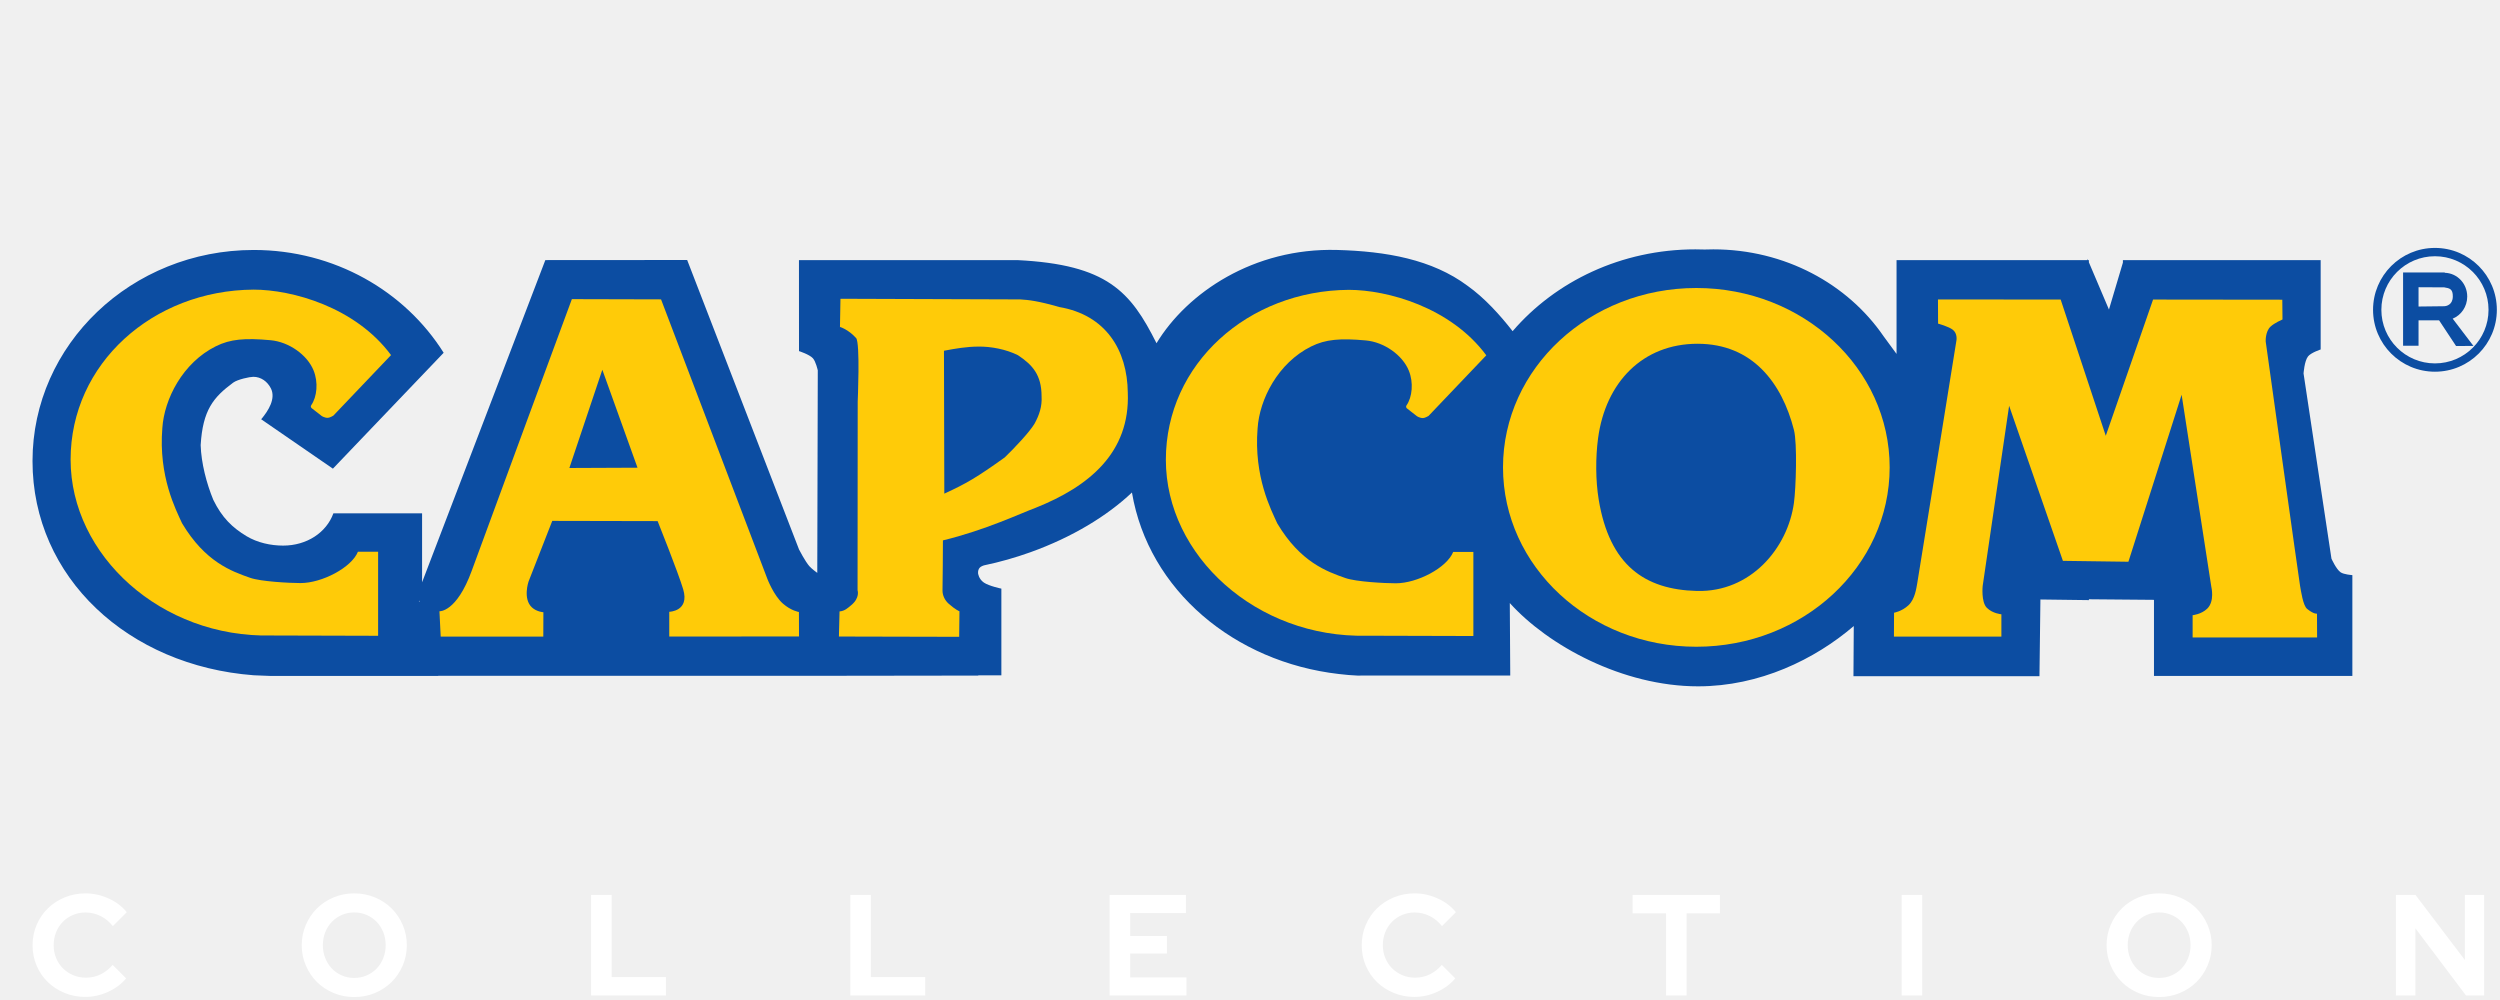
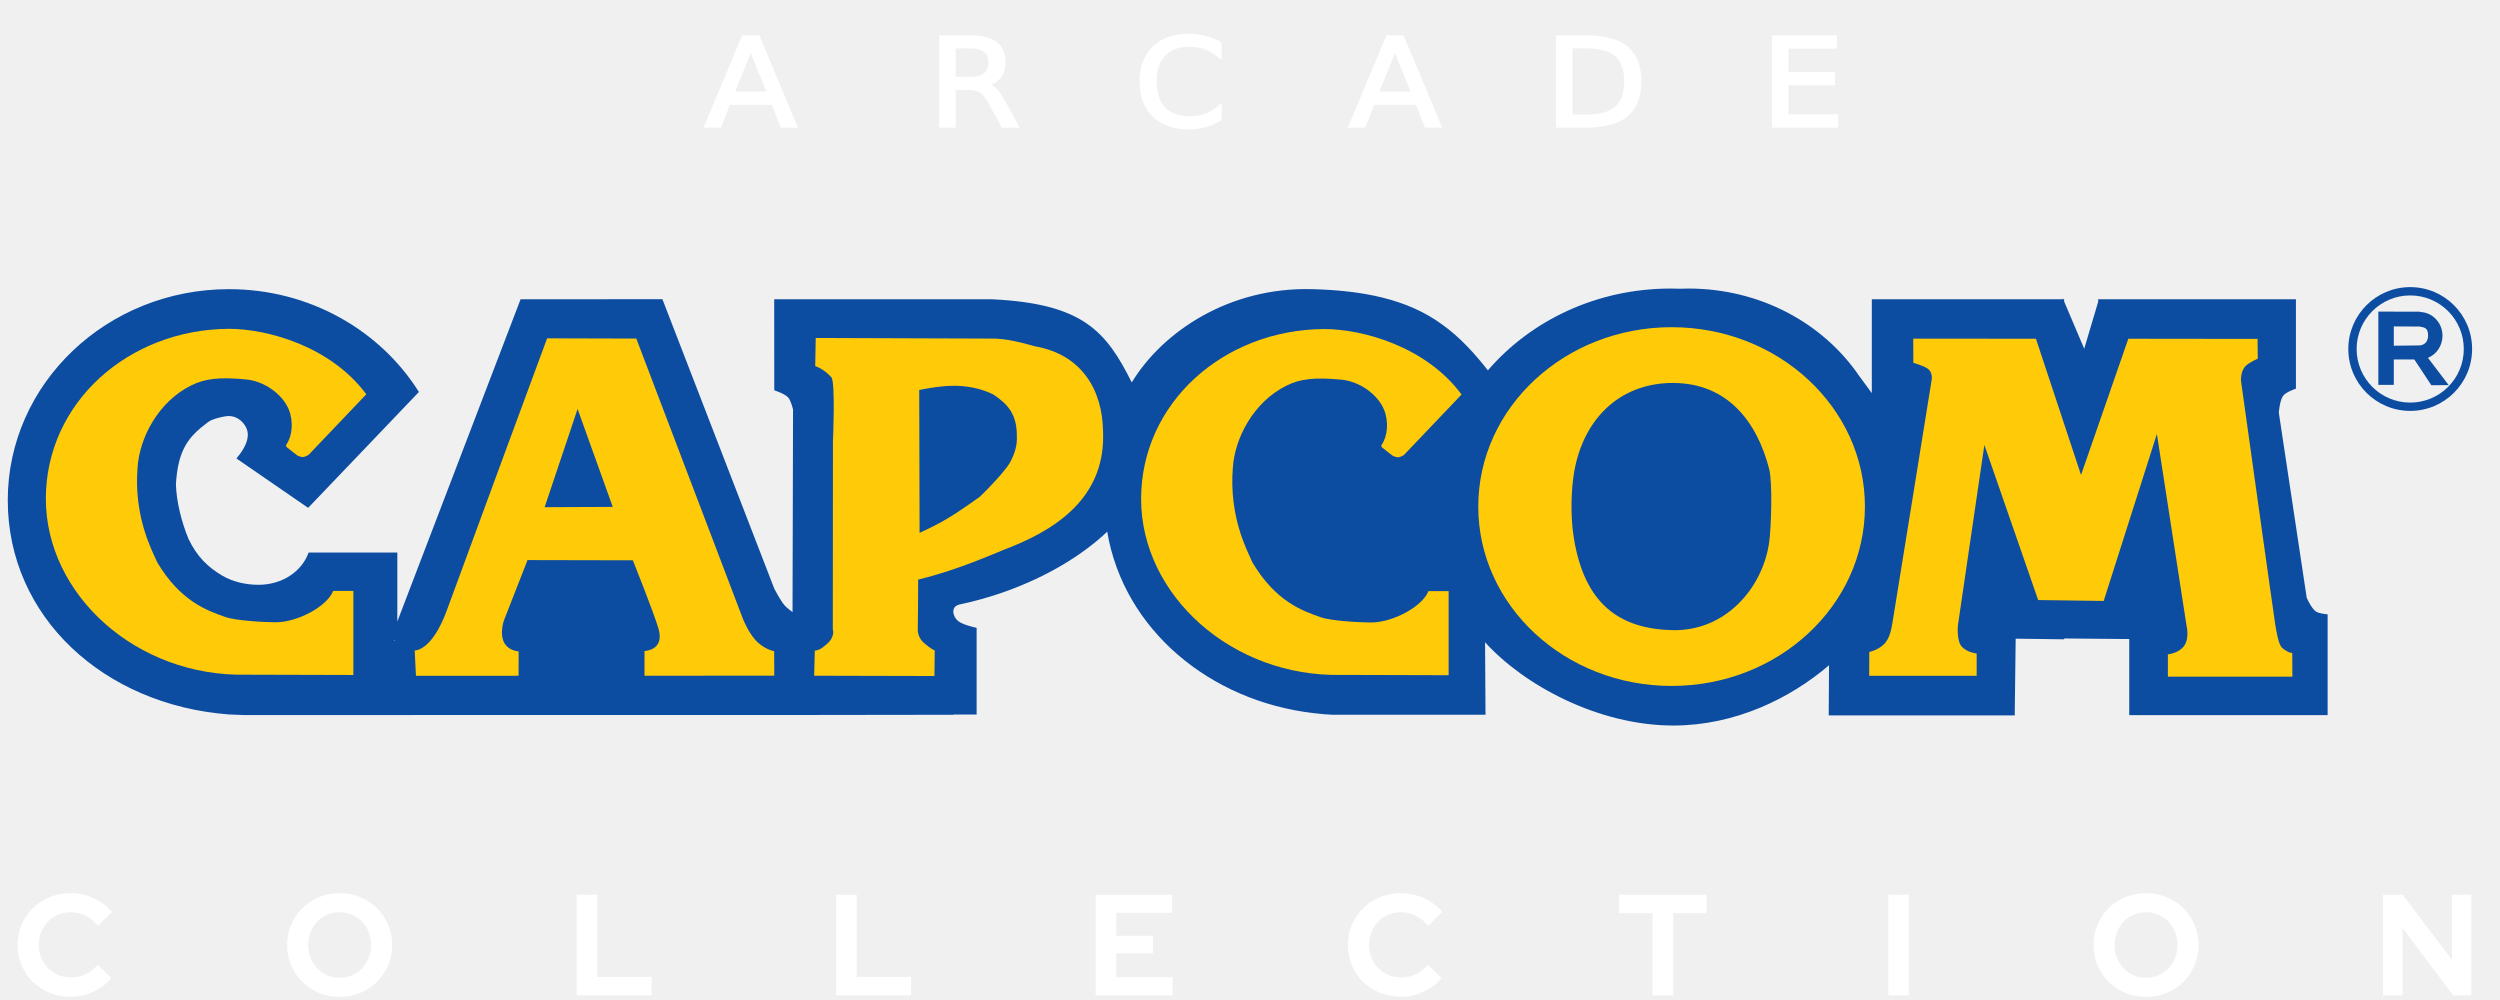
- <svg xmlns="http://www.w3.org/2000/svg" width="500" height="200" viewBox="0 0 132.292 52.917" version="1.1" id="svg50">
-   <defs id="defs44" />
-   <g id="layer1" transform="translate(0,-244.0833)">
-     <path d="m 4.52,296.836 c 0.41,0 0.809,-0.089 1.197,-0.266 0.388,-0.177 0.707,-0.415 0.957,-0.714 v 0 l -0.713,-0.714 c -0.185,0.218 -0.398,0.385 -0.638,0.502 -0.24,0.117 -0.498,0.175 -0.773,0.175 -0.245,0 -0.472,-0.044 -0.679,-0.133 -0.208,-0.089 -0.388,-0.209 -0.54,-0.361 -0.153,-0.152 -0.273,-0.333 -0.36,-0.543 -0.088,-0.21 -0.131,-0.437 -0.131,-0.68 0,-0.248 0.043,-0.477 0.128,-0.688 0.085,-0.21 0.203,-0.393 0.353,-0.547 0.15,-0.155 0.329,-0.276 0.537,-0.365 0.208,-0.089 0.429,-0.133 0.664,-0.133 0.28,0 0.545,0.062 0.796,0.186 0.25,0.124 0.468,0.303 0.653,0.536 v 0 l 0.736,-0.737 c -0.245,-0.304 -0.565,-0.546 -0.961,-0.726 -0.395,-0.18 -0.803,-0.27 -1.223,-0.27 -0.39,0 -0.757,0.071 -1.1,0.213 -0.343,0.142 -0.639,0.334 -0.889,0.578 -0.25,0.243 -0.448,0.533 -0.593,0.87 -0.145,0.337 -0.218,0.698 -0.218,1.083 0,0.385 0.071,0.745 0.214,1.079 0.143,0.334 0.339,0.623 0.589,0.866 0.25,0.243 0.547,0.436 0.889,0.578 0.343,0.142 0.712,0.213 1.107,0.213 z m 14.223,0.008 c 0.39,0 0.756,-0.071 1.096,-0.213 0.34,-0.142 0.634,-0.336 0.882,-0.581 0.248,-0.246 0.444,-0.537 0.589,-0.874 0.145,-0.337 0.218,-0.695 0.218,-1.075 0,-0.38 -0.073,-0.738 -0.218,-1.075 -0.145,-0.337 -0.342,-0.628 -0.589,-0.874 -0.248,-0.246 -0.542,-0.439 -0.882,-0.581 -0.34,-0.142 -0.706,-0.213 -1.096,-0.213 -0.385,0 -0.748,0.071 -1.088,0.213 -0.34,0.142 -0.634,0.336 -0.882,0.581 -0.248,0.246 -0.444,0.537 -0.589,0.874 -0.145,0.337 -0.218,0.695 -0.218,1.075 0,0.38 0.073,0.738 0.218,1.075 0.145,0.337 0.342,0.628 0.589,0.874 0.248,0.246 0.542,0.439 0.882,0.581 0.34,0.142 0.703,0.213 1.088,0.213 z m 0,-1.011 c -0.235,0 -0.454,-0.044 -0.657,-0.133 -0.203,-0.089 -0.378,-0.21 -0.525,-0.365 -0.148,-0.155 -0.264,-0.338 -0.349,-0.551 -0.085,-0.213 -0.128,-0.441 -0.128,-0.684 0,-0.248 0.043,-0.477 0.128,-0.688 0.085,-0.21 0.201,-0.393 0.349,-0.547 0.148,-0.155 0.323,-0.276 0.525,-0.365 0.203,-0.089 0.422,-0.133 0.657,-0.133 0.235,0 0.455,0.044 0.66,0.133 0.205,0.089 0.382,0.21 0.529,0.365 0.148,0.154 0.264,0.337 0.349,0.547 0.085,0.21 0.128,0.439 0.128,0.688 0,0.243 -0.043,0.471 -0.128,0.684 -0.085,0.213 -0.201,0.396 -0.349,0.551 -0.148,0.154 -0.324,0.276 -0.529,0.365 -0.205,0.089 -0.425,0.133 -0.66,0.133 z m 16.497,0.927 V 295.788 H 32.366 v -4.346 h -1.088 v 5.319 z m 13.72,0 v -0.973 h -2.875 v -4.346 h -1.088 v 5.319 z m 13.825,0 v -0.957 h -2.98 v -1.261 h 1.944 v -0.927 h -1.944 v -1.216 h 2.95 v -0.957 h -4.038 v 5.319 z m 12.069,0.076 c 0.41,0 0.809,-0.089 1.197,-0.266 0.388,-0.177 0.707,-0.415 0.957,-0.714 v 0 L 76.296,295.142 c -0.185,0.218 -0.398,0.385 -0.638,0.502 -0.24,0.117 -0.498,0.175 -0.773,0.175 -0.245,0 -0.472,-0.044 -0.679,-0.133 -0.208,-0.089 -0.388,-0.209 -0.54,-0.361 -0.153,-0.152 -0.273,-0.333 -0.36,-0.543 -0.088,-0.21 -0.131,-0.437 -0.131,-0.68 0,-0.248 0.043,-0.477 0.128,-0.688 0.085,-0.21 0.203,-0.393 0.353,-0.547 0.15,-0.155 0.329,-0.276 0.537,-0.365 0.208,-0.089 0.429,-0.133 0.664,-0.133 0.28,0 0.545,0.062 0.796,0.186 0.25,0.124 0.468,0.303 0.653,0.536 v 0 l 0.736,-0.737 c -0.245,-0.304 -0.565,-0.546 -0.961,-0.726 -0.395,-0.18 -0.803,-0.27 -1.223,-0.27 -0.39,0 -0.757,0.071 -1.1,0.213 -0.343,0.142 -0.639,0.334 -0.889,0.578 -0.25,0.243 -0.448,0.533 -0.593,0.87 -0.145,0.337 -0.218,0.698 -0.218,1.083 0,0.385 0.071,0.745 0.214,1.079 0.143,0.334 0.339,0.623 0.589,0.866 0.25,0.243 0.547,0.436 0.889,0.578 0.343,0.142 0.712,0.213 1.107,0.213 z m 14.396,-0.076 v -4.346 h 1.764 v -0.973 H 86.391 v 0.973 h 1.771 v 4.346 z m 12.467,0 v -5.319 h -1.088 v 5.319 z m 12.534,0.084 c 0.39,0 0.756,-0.071 1.096,-0.213 0.34,-0.142 0.634,-0.336 0.882,-0.581 0.248,-0.246 0.444,-0.537 0.589,-0.874 0.145,-0.337 0.218,-0.695 0.218,-1.075 0,-0.38 -0.073,-0.738 -0.218,-1.075 -0.145,-0.337 -0.342,-0.628 -0.589,-0.874 -0.248,-0.246 -0.542,-0.439 -0.882,-0.581 -0.34,-0.142 -0.706,-0.213 -1.096,-0.213 -0.385,0 -0.748,0.071 -1.088,0.213 -0.34,0.142 -0.634,0.336 -0.882,0.581 -0.248,0.246 -0.444,0.537 -0.589,0.874 -0.145,0.337 -0.218,0.695 -0.218,1.075 0,0.38 0.073,0.738 0.218,1.075 0.145,0.337 0.342,0.628 0.589,0.874 0.248,0.246 0.542,0.439 0.882,0.581 0.34,0.142 0.703,0.213 1.088,0.213 z m 0,-1.011 c -0.235,0 -0.454,-0.044 -0.657,-0.133 -0.203,-0.089 -0.378,-0.21 -0.525,-0.365 -0.148,-0.155 -0.264,-0.338 -0.349,-0.551 -0.085,-0.213 -0.128,-0.441 -0.128,-0.684 0,-0.248 0.043,-0.477 0.128,-0.688 0.085,-0.21 0.201,-0.393 0.349,-0.547 0.148,-0.155 0.323,-0.276 0.525,-0.365 0.203,-0.089 0.422,-0.133 0.657,-0.133 0.235,0 0.455,0.044 0.66,0.133 0.205,0.089 0.382,0.21 0.529,0.365 0.148,0.154 0.264,0.337 0.349,0.547 0.085,0.21 0.128,0.439 0.128,0.688 0,0.243 -0.043,0.471 -0.128,0.684 -0.085,0.213 -0.201,0.396 -0.349,0.551 -0.148,0.154 -0.324,0.276 -0.529,0.365 -0.205,0.089 -0.425,0.133 -0.66,0.133 z m 13.563,0.927 v -3.556 l 2.679,3.556 h 0.961 v -5.319 h -1.021 v 3.442 l -2.612,-3.442 h -1.036 v 5.319 z" id="COLLECTION" style="fill:#ffffff;fill-rule:nonzero;stroke:none;stroke-width:0.323" />
-     <g style="fill:none;fill-rule:nonzero;stroke:none;stroke-width:1" id="Capcom_logo" transform="matrix(0.3035823,0,0,0.3035823,1.720287,257.1832)">
-       <path d="m 289.854,0.314 c -12.891,0 -24.385,5.567 -31.858,14.262 C 255.789,11.742 253.092,8.766 250.145,6.67 243.961,2.054 235.943,0.649 227.374,0.418 212.867,0.027 201.265,7.865 195.922,16.676 191.408,7.671 187.359,2.968 171.654,2.187 h -38.057 l 0.009,15.862 c 0,0 1.81,0.578 2.422,1.249 0.51,0.56 0.851,2.107 0.851,2.107 l -0.089,35.305 c 0,0 -0.995,-0.722 -1.392,-1.184 -0.739,-0.861 -1.786,-2.895 -1.786,-2.895 L 114.112,2.17 89.388,2.187 67.905,58.349 V 46.328 H 52.445 c -1.217,3.357 -4.636,5.624 -8.759,5.624 -2.173,0 -4.496,-0.512 -6.378,-1.643 -2.453,-1.474 -4.286,-3.224 -5.796,-6.334 -1.188,-2.878 -2.097,-6.402 -2.202,-9.52 0.362,-6.166 2.235,-8.364 5.665,-10.907 0.76,-0.564 2.885,-1.015 3.497,-1.017 1.347,-0.006 2.47,0.811 3.079,2.016 0.885,1.752 -0.411,3.875 -1.692,5.385 L 52.36,38.541 71.666,18.341 C 64.931,7.607 52.624,0.421 38.558,0.421 17.263,0.421 0,16.893 0,37.212 0,57.531 16.71,72.897 38.558,74.554 l 2.762,0.111 h 29.388 v -0.015 H 139.131 v -0.005 l 25.725,-0.036 v -0.041 h 4.024 V 59.454 c 0,0 -2.156,-0.45 -3.043,-1.054 -0.932,-0.634 -1.02,-1.634 -1.02,-1.634 -0.017,-0.385 0.061,-0.681 0.263,-0.933 0.199,-0.247 0.663,-0.415 0.839,-0.452 2.656,-0.556 5.365,-1.316 8.077,-2.291 7.235,-2.602 13.323,-6.304 17.645,-10.395 2.892,17.088 17.909,29.557 36.064,31.639 1.186,0.136 2.207,0.239 3.316,0.278 0.294,0.01 0.885,-0.012 0.885,-0.012 h 25.676 l -0.078,-12.635 c 6.677,7.413 19.687,14.518 32.819,14.518 10.73,0 20.354,-4.698 27.137,-10.508 l -0.055,8.739 h 32.423 l 0.166,-13.369 8.453,0.11 v -0.147 l 11.342,0.099 v 13.259 h 34.58 V 57.097 c 0,0 -1.476,-0.095 -2.054,-0.498 -0.781,-0.545 -1.59,-2.376 -1.59,-2.376 L 395.862,21.947 c 0,0 0.146,-2.159 0.773,-2.965 0.516,-0.663 2.209,-1.216 2.209,-1.216 V 2.187 h -3.094 -4.974 -26.404 v 0.442 l -2.431,8.176 -3.497,-8.229 V 2.187 h -0.164 l -0.094,-0.22 -0.007,0.22 H 324.917 V 18.539 L 322.645,15.446 C 316.405,6.349 305.452,0.314 292.979,0.314 c -0.509,0 -1.014,0.009 -1.518,0.029 -0.533,-0.019 -1.069,-0.029 -1.607,-0.029 z M 67.478,61.544 l -0.002,0.16 h -0.145 c 0.05,-0.053 0.098,-0.106 0.147,-0.16 v 0 z" id="path3840" style="fill:#0c4da2" />
-       <path d="M 38.532,7.333 C 20.978,7.444 6.64,20.231 6.64,36.958 c 0,16.727 15.827,31.095 34.985,30.663 l 18.616,0.052 V 53.017 h -3.516 c -1.105,2.763 -6.264,5.466 -10.005,5.466 -1.971,0 -6.934,-0.268 -8.77,-0.911 -3.241,-1.135 -7.866,-2.765 -11.888,-9.524 -1.078,-2.369 -4.112,-8.143 -3.434,-16.565 0.328,-5.076 3.553,-11.413 9.338,-14.282 2.523,-1.251 5.063,-1.457 9.522,-1.052 3.201,0.291 6.383,2.542 7.493,5.243 0.859,2.09 0.612,4.636 -0.399,6.086 -0.072,0.103 -0.074,0.195 -0.059,0.294 0.011,0.075 0.109,0.2 0.109,0.2 l 1.762,1.377 c 0,0 0.502,0.349 1.088,0.333 0.34,-0.009 0.949,-0.378 0.949,-0.378 L 62.496,18.744 C 56.274,10.349 45.218,7.333 38.532,7.333 Z" id="path3950" style="fill:#ffcb08" />
-       <path d="m 290.018,7.05 c -18.611,0 -33.698,13.998 -33.698,31.266 0,17.268 15.087,31.266 33.698,31.266 18.611,0 33.698,-13.998 33.698,-31.266 0,-17.268 -15.087,-31.266 -33.698,-31.266 z m 0.22,9.72 c 9.58,0 14.714,6.856 16.795,15.027 0.596,2.339 0.354,10.117 -7.7e-4,12.706 -1.082,7.897 -7.537,15.593 -16.904,15.356 -9.127,-0.231 -15.233,-4.48 -17.125,-15.909 -0.553,-3.343 -0.563,-7.359 -0.112,-10.718 1.307,-9.738 7.766,-16.463 17.346,-16.463 v 0 z" id="path3990" style="fill:#ffcb08" />
-       <path d="m 94.014,8.991 c 0,0 -14.798,40.041 -17.449,47.333 -2.652,7.292 -5.634,7.072 -5.634,7.072 l 0.22,4.418 17.884,-0.005 0.015,-4.244 c 0,0 -1.148,-0.059 -1.989,-0.831 -1.632,-1.498 -0.599,-4.512 -0.599,-4.512 l 4.135,-10.578 18.365,0.039 c 0,0 3.58,8.938 4.457,11.888 1.144,3.849 -2.429,3.918 -2.429,3.918 v 4.314 l 22.617,-0.012 -0.015,-4.266 c 0,0 -1.347,-0.205 -2.779,-1.455 -1.625,-1.417 -2.731,-4.341 -2.731,-4.341 L 109.559,9.032 Z m 5.31,12.311 6.131,17.07 -11.876,0.053 z" id="path4001" style="fill:#ffcb08" />
-       <path d="m 140.833,8.928 -0.087,4.909 c 0,0 1.438,0.412 2.813,1.938 0.729,0.809 0.278,11.081 0.278,11.081 l -0.024,32.881 c 0,0 0.469,1.296 -1.104,2.598 -0.594,0.492 -1.12,1.013 -2.037,1.092 l -0.109,4.374 20.961,0.051 0.051,-4.449 c 0,0 -0.741,-0.292 -1.904,-1.341 -0.656,-0.592 -1.061,-1.444 -1.051,-2.294 0.018,-2.97 0.087,-5.824 0.072,-8.725 7.342,-1.769 13.681,-4.767 16.152,-5.677 9.287,-3.706 16.494,-9.59 16.072,-20.086 -0.08,-7.436 -3.852,-13.532 -11.932,-14.909 -3.683,-1.064 -5.374,-1.25 -6.828,-1.332 z m 23.972,8.336 c 2.261,-0.043 4.924,0.475 6.974,1.507 2.555,1.696 4.109,3.453 4.109,7.171 0.105,1.748 -0.397,3.25 -1.237,4.778 -0.875,1.461 -3.523,4.266 -5.195,5.87 -4.888,3.494 -6.637,4.519 -10.52,6.306 l -0.062,-24.91 c 2.069,-0.39 3.926,-0.708 5.931,-0.722 z" id="rect3593" style="fill:#ffcb08" />
-       <path d="M 229.443,7.372 C 211.889,7.483 197.552,20.27 197.552,36.997 c 0,16.727 15.827,31.095 34.985,30.663 l 18.616,0.052 V 53.056 H 247.637 c -1.105,2.763 -6.264,5.466 -10.005,5.466 -1.971,0 -6.934,-0.268 -8.77,-0.911 -3.241,-1.135 -7.866,-2.765 -11.887,-9.524 -1.078,-2.369 -4.112,-8.143 -3.434,-16.565 0.328,-5.076 3.553,-11.413 9.338,-14.282 2.523,-1.251 5.063,-1.457 9.522,-1.052 3.201,0.291 6.383,2.542 7.493,5.243 0.859,2.09 0.612,4.636 -0.399,6.086 -0.072,0.103 -0.074,0.195 -0.059,0.294 0.011,0.075 0.109,0.2 0.109,0.2 l 1.762,1.377 c 0,0 0.502,0.349 1.088,0.333 0.34,-0.009 0.949,-0.378 0.949,-0.378 L 253.407,18.783 C 247.185,10.388 236.129,7.372 229.443,7.372 Z" id="path3622" style="fill:#ffcb08" />
-       <path d="m 332.138,9.044 0.019,4.217 c 0,0 1.844,0.496 2.576,1.075 0.837,0.662 0.626,1.837 0.626,1.837 0,0 -6.69,41.571 -6.835,42.343 -0.156,0.83 -0.378,2.769 -1.544,3.848 -1.16,1.072 -2.499,1.288 -2.499,1.288 l -0.019,4.159 H 343.193 V 63.925 c 0,0 -1.524,-0.118 -2.54,-1.133 -1.016,-1.016 -0.723,-3.806 -0.723,-3.806 l 4.609,-31.407 9.375,27.03 11.419,0.157 9.276,-29.108 5.177,33.483 c 0,0 0.624,2.517 -0.723,3.809 -1.037,0.994 -2.538,1.133 -2.538,1.133 v 3.886 h 21.698 l -0.019,-4.159 c 0,0 -0.486,0.166 -1.718,-0.822 -0.725,-0.581 -1.074,-3.172 -1.23,-4.002 C 395.111,58.213 389.265,16.384 389.265,16.384 c 0,0 -0.102,-1.727 0.846,-2.61 0.683,-0.636 2.081,-1.24 2.081,-1.24 l -0.034,-3.444 -22.527,-0.027 -8.244,23.745 -7.862,-23.745 -21.386,-0.019 z" id="path3624" style="fill:#ffcb08" />
-       <path d="m 418.765,0.063 c -5.959,0 -10.789,4.83 -10.789,10.789 0,5.959 4.83,10.789 10.789,10.789 5.959,0 10.789,-4.83 10.789,-10.789 0,-5.959 -4.83,-10.789 -10.789,-10.789 z m 0,1.451 c 5.158,0 9.339,4.181 9.339,9.339 0,5.158 -4.181,9.339 -9.339,9.339 -5.158,0 -9.339,-4.181 -9.339,-9.339 0,-5.158 4.181,-9.339 9.339,-9.339 z" id="path3629" style="fill:#0c4da2" />
-       <path d="M 413.21,4.336 V 17.109 h 2.695 v -4.428 h 3.579 l 2.963,4.483 3.026,-0.019 -3.616,-4.751 c 1.485,-0.606 2.535,-2.101 2.535,-3.852 0,-2.258 -1.746,-4.094 -3.918,-4.142 v -0.053 h -4.57 v -0.01 h -2.695 z m 2.695,2.579 4.483,0.024 c 0.911,0.155 1.515,0.248 1.491,1.617 -0.026,1.464 -1.154,1.659 -1.491,1.67 l -4.483,0.053 z" id="rect3634" style="fill:#0c4da2" />
-     </g>
+ <svg xmlns="http://www.w3.org/2000/svg" width="500" height="200" viewBox="0 0 500 200" version="1.1" id="svg29">
+   <defs id="defs33" />
+   <path d="m 14.114,199.349 c 1.552,0 3.062,-0.335 4.528,-1.006 1.467,-0.671 2.674,-1.571 3.62,-2.702 v 0 l -2.697,-2.702 c -0.7,0.824 -1.505,1.456 -2.413,1.897 -0.909,0.441 -1.883,0.661 -2.924,0.661 -0.927,0 -1.784,-0.168 -2.569,-0.503 -0.785,-0.335 -1.467,-0.79 -2.044,-1.365 -0.577,-0.575 -1.032,-1.26 -1.363,-2.055 -0.331,-0.795 -0.497,-1.653 -0.497,-2.573 0,-0.939 0.161,-1.806 0.483,-2.601 0.322,-0.795 0.767,-1.485 1.334,-2.07 0.568,-0.584 1.244,-1.044 2.03,-1.38 0.785,-0.335 1.623,-0.503 2.513,-0.503 1.06,0 2.063,0.235 3.009,0.704 0.946,0.469 1.77,1.145 2.47,2.026 v 0 l 2.782,-2.788 c -0.927,-1.15 -2.139,-2.065 -3.634,-2.745 -1.495,-0.68 -3.038,-1.02 -4.628,-1.02 -1.476,0 -2.863,0.268 -4.159,0.805 -1.297,0.537 -2.418,1.265 -3.364,2.184 -0.946,0.92 -1.694,2.017 -2.243,3.291 -0.549,1.274 -0.823,2.64 -0.823,4.096 0,1.456 0.27,2.817 0.809,4.082 0.539,1.265 1.282,2.357 2.229,3.277 0.946,0.92 2.068,1.648 3.364,2.185 1.297,0.537 2.692,0.805 4.188,0.805 z m 53.801,0.029 c 1.476,0 2.858,-0.268 4.145,-0.805 1.287,-0.537 2.399,-1.269 3.336,-2.199 0.937,-0.929 1.68,-2.031 2.229,-3.305 0.549,-1.274 0.823,-2.63 0.823,-4.067 0,-1.437 -0.274,-2.793 -0.823,-4.067 -0.549,-1.274 -1.292,-2.376 -2.229,-3.305 -0.937,-0.929 -2.049,-1.662 -3.336,-2.199 -1.287,-0.537 -2.669,-0.805 -4.145,-0.805 -1.457,0 -2.83,0.268 -4.117,0.805 -1.287,0.537 -2.399,1.27 -3.336,2.199 -0.937,0.929 -1.68,2.031 -2.229,3.305 -0.549,1.274 -0.823,2.63 -0.823,4.067 0,1.437 0.274,2.793 0.823,4.067 0.549,1.274 1.292,2.376 2.229,3.305 0.937,0.929 2.049,1.662 3.336,2.199 1.287,0.537 2.659,0.805 4.117,0.805 z m 0,-3.823 c -0.89,0 -1.718,-0.168 -2.484,-0.503 -0.767,-0.335 -1.429,-0.795 -1.987,-1.38 -0.558,-0.584 -0.998,-1.279 -1.32,-2.084 -0.322,-0.805 -0.483,-1.667 -0.483,-2.587 0,-0.939 0.161,-1.806 0.483,-2.601 0.322,-0.795 0.762,-1.485 1.32,-2.07 0.558,-0.584 1.221,-1.044 1.987,-1.38 0.767,-0.335 1.595,-0.503 2.484,-0.503 0.89,0 1.722,0.168 2.498,0.503 0.776,0.335 1.443,0.795 2.002,1.38 0.558,0.584 0.998,1.274 1.32,2.07 0.322,0.795 0.483,1.662 0.483,2.601 0,0.92 -0.161,1.782 -0.483,2.587 -0.322,0.805 -0.762,1.499 -1.32,2.084 -0.558,0.584 -1.226,1.044 -2.002,1.38 -0.776,0.335 -1.609,0.503 -2.498,0.503 z m 62.404,3.507 v -3.679 h -10.874 v -16.441 h -4.117 v 20.12 z m 51.899,0 v -3.679 h -10.874 v -16.441 h -4.117 v 20.12 z m 52.297,0 v -3.622 H 223.244 v -4.771 h 7.353 v -3.507 h -7.353 v -4.599 h 11.158 v -3.622 h -15.274 v 20.12 z m 45.653,0.287 c 1.552,0 3.062,-0.335 4.528,-1.006 1.467,-0.671 2.674,-1.571 3.62,-2.702 v 0 l -2.697,-2.702 c -0.7,0.824 -1.505,1.456 -2.413,1.897 -0.909,0.441 -1.883,0.661 -2.924,0.661 -0.927,0 -1.784,-0.168 -2.569,-0.503 -0.785,-0.335 -1.467,-0.79 -2.044,-1.365 -0.577,-0.575 -1.032,-1.26 -1.363,-2.055 -0.331,-0.795 -0.497,-1.653 -0.497,-2.573 0,-0.939 0.161,-1.806 0.483,-2.601 0.322,-0.795 0.767,-1.485 1.334,-2.07 0.568,-0.584 1.244,-1.044 2.03,-1.38 0.785,-0.335 1.623,-0.503 2.513,-0.503 1.06,0 2.063,0.235 3.009,0.704 0.946,0.469 1.77,1.145 2.47,2.026 v 0 l 2.782,-2.788 c -0.927,-1.15 -2.139,-2.065 -3.634,-2.745 -1.495,-0.68 -3.038,-1.02 -4.628,-1.02 -1.476,0 -2.863,0.268 -4.159,0.805 -1.297,0.537 -2.418,1.265 -3.364,2.184 -0.946,0.92 -1.694,2.017 -2.243,3.291 -0.549,1.274 -0.823,2.64 -0.823,4.096 0,1.456 0.27,2.817 0.809,4.082 0.539,1.265 1.282,2.357 2.229,3.277 0.946,0.92 2.068,1.648 3.364,2.185 1.297,0.537 2.692,0.805 4.188,0.805 z m 54.454,-0.287 v -16.441 h 6.672 v -3.679 h -17.489 v 3.679 h 6.7 v 16.441 z m 47.158,0 v -20.12 h -4.117 v 20.12 z m 47.413,0.316 c 1.476,0 2.858,-0.268 4.145,-0.805 1.287,-0.537 2.399,-1.269 3.336,-2.199 0.937,-0.929 1.68,-2.031 2.229,-3.305 0.549,-1.274 0.823,-2.63 0.823,-4.067 0,-1.437 -0.274,-2.793 -0.823,-4.067 -0.549,-1.274 -1.292,-2.376 -2.229,-3.305 -0.937,-0.929 -2.049,-1.662 -3.336,-2.199 -1.287,-0.537 -2.669,-0.805 -4.145,-0.805 -1.457,0 -2.83,0.268 -4.117,0.805 -1.287,0.537 -2.399,1.27 -3.336,2.199 -0.937,0.929 -1.68,2.031 -2.229,3.305 -0.549,1.274 -0.823,2.63 -0.823,4.067 0,1.437 0.274,2.793 0.823,4.067 0.549,1.274 1.292,2.376 2.229,3.305 0.937,0.929 2.049,1.662 3.336,2.199 1.287,0.537 2.659,0.805 4.117,0.805 z m 0,-3.823 c -0.89,0 -1.718,-0.168 -2.484,-0.503 -0.767,-0.335 -1.429,-0.795 -1.987,-1.38 -0.558,-0.584 -0.998,-1.279 -1.32,-2.084 -0.322,-0.805 -0.483,-1.667 -0.483,-2.587 0,-0.939 0.161,-1.806 0.483,-2.601 0.322,-0.795 0.762,-1.485 1.32,-2.07 0.558,-0.584 1.221,-1.044 1.987,-1.38 0.767,-0.335 1.595,-0.503 2.484,-0.503 0.89,0 1.722,0.168 2.498,0.503 0.776,0.335 1.443,0.795 2.002,1.38 0.558,0.584 0.998,1.274 1.32,2.07 0.322,0.795 0.483,1.662 0.483,2.601 0,0.92 -0.161,1.782 -0.483,2.587 -0.322,0.805 -0.762,1.499 -1.32,2.084 -0.558,0.584 -1.226,1.044 -2.002,1.38 -0.776,0.335 -1.609,0.503 -2.498,0.503 z m 51.303,3.507 v -13.452 l 10.136,13.452 h 3.634 v -20.12 h -3.861 v 13.021 l -9.88,-13.021 h -3.918 v 20.12 z" id="COLLECTION" style="fill:#ffffff;fill-rule:nonzero;stroke:none;stroke-width:1.221" />
+   <g style="fill:none;fill-rule:nonzero;stroke:none;stroke-width:1" id="Capcom_logo" transform="matrix(1.147398,0,0,1.147398,1.55276,57.34921)">
+     <path d="m 289.854,0.314 c -12.891,0 -24.385,5.567 -31.858,14.262 C 255.789,11.742 253.092,8.766 250.145,6.67 243.961,2.054 235.943,0.649 227.374,0.418 212.867,0.027 201.265,7.865 195.922,16.676 191.408,7.671 187.359,2.968 171.654,2.187 h -38.057 l 0.009,15.862 c 0,0 1.81,0.578 2.422,1.249 0.51,0.56 0.851,2.107 0.851,2.107 l -0.089,35.305 c 0,0 -0.995,-0.722 -1.392,-1.184 -0.739,-0.861 -1.786,-2.895 -1.786,-2.895 L 114.112,2.17 89.388,2.187 67.905,58.349 V 46.328 H 52.445 c -1.217,3.357 -4.636,5.624 -8.759,5.624 -2.173,0 -4.496,-0.512 -6.378,-1.643 -2.453,-1.474 -4.286,-3.224 -5.796,-6.334 -1.188,-2.878 -2.097,-6.402 -2.202,-9.52 0.362,-6.166 2.235,-8.364 5.665,-10.907 0.76,-0.564 2.885,-1.015 3.497,-1.017 1.347,-0.006 2.47,0.811 3.079,2.016 0.885,1.752 -0.411,3.875 -1.692,5.385 L 52.36,38.541 71.666,18.341 C 64.931,7.607 52.624,0.421 38.558,0.421 17.263,0.421 0,16.893 0,37.212 0,57.531 16.71,72.897 38.558,74.554 l 2.762,0.111 h 29.388 v -0.015 H 139.131 v -0.005 l 25.725,-0.036 v -0.041 h 4.024 V 59.454 c 0,0 -2.156,-0.45 -3.043,-1.054 -0.932,-0.634 -1.02,-1.634 -1.02,-1.634 -0.017,-0.385 0.061,-0.681 0.263,-0.933 0.199,-0.247 0.663,-0.415 0.839,-0.452 2.656,-0.556 5.365,-1.316 8.077,-2.291 7.235,-2.602 13.323,-6.304 17.645,-10.395 2.892,17.088 17.909,29.557 36.064,31.639 1.186,0.136 2.207,0.239 3.316,0.278 0.294,0.01 0.885,-0.012 0.885,-0.012 h 25.676 l -0.078,-12.635 c 6.677,7.413 19.687,14.518 32.819,14.518 10.73,0 20.354,-4.698 27.137,-10.508 l -0.055,8.739 h 32.423 l 0.166,-13.369 8.453,0.11 v -0.147 l 11.342,0.099 v 13.259 h 34.58 V 57.097 c 0,0 -1.476,-0.095 -2.054,-0.498 -0.781,-0.545 -1.59,-2.376 -1.59,-2.376 L 395.862,21.947 c 0,0 0.146,-2.159 0.773,-2.965 0.516,-0.663 2.209,-1.216 2.209,-1.216 V 2.187 h -3.094 -4.974 -26.404 v 0.442 l -2.431,8.176 -3.497,-8.229 V 2.187 h -0.164 l -0.094,-0.22 -0.007,0.22 H 324.917 V 18.539 L 322.645,15.446 C 316.405,6.349 305.452,0.314 292.979,0.314 c -0.509,0 -1.014,0.009 -1.518,0.029 -0.533,-0.019 -1.069,-0.029 -1.607,-0.029 z M 67.478,61.544 l -0.002,0.16 h -0.145 c 0.05,-0.053 0.098,-0.106 0.147,-0.16 v 0 z" id="path3840" style="fill:#0c4da2" />
+     <path d="M 38.532,7.333 C 20.978,7.444 6.64,20.231 6.64,36.958 c 0,16.727 15.827,31.095 34.985,30.663 l 18.616,0.052 V 53.017 h -3.516 c -1.105,2.763 -6.264,5.466 -10.005,5.466 -1.971,0 -6.934,-0.268 -8.77,-0.911 -3.241,-1.135 -7.866,-2.765 -11.888,-9.524 -1.078,-2.369 -4.112,-8.143 -3.434,-16.565 0.328,-5.076 3.553,-11.413 9.338,-14.282 2.523,-1.251 5.063,-1.457 9.522,-1.052 3.201,0.291 6.383,2.542 7.493,5.243 0.859,2.09 0.612,4.636 -0.399,6.086 -0.072,0.103 -0.074,0.195 -0.059,0.294 0.011,0.075 0.109,0.2 0.109,0.2 l 1.762,1.377 c 0,0 0.502,0.349 1.088,0.333 0.34,-0.009 0.949,-0.378 0.949,-0.378 L 62.496,18.744 C 56.274,10.349 45.218,7.333 38.532,7.333 Z" id="path3950" style="fill:#ffcb08" />
+     <path d="m 290.018,7.05 c -18.611,0 -33.698,13.998 -33.698,31.266 0,17.268 15.087,31.266 33.698,31.266 18.611,0 33.698,-13.998 33.698,-31.266 0,-17.268 -15.087,-31.266 -33.698,-31.266 z m 0.22,9.72 c 9.58,0 14.714,6.856 16.795,15.027 0.596,2.339 0.354,10.117 -7.7e-4,12.706 -1.082,7.897 -7.537,15.593 -16.904,15.356 -9.127,-0.231 -15.233,-4.48 -17.125,-15.909 -0.553,-3.343 -0.563,-7.359 -0.112,-10.718 1.307,-9.738 7.766,-16.463 17.346,-16.463 v 0 z" id="path3990" style="fill:#ffcb08" />
+     <path d="m 94.014,8.991 c 0,0 -14.798,40.041 -17.449,47.333 -2.652,7.292 -5.634,7.072 -5.634,7.072 l 0.22,4.418 17.884,-0.005 0.015,-4.244 c 0,0 -1.148,-0.059 -1.989,-0.831 -1.632,-1.498 -0.599,-4.512 -0.599,-4.512 l 4.135,-10.578 18.365,0.039 c 0,0 3.58,8.938 4.457,11.888 1.144,3.849 -2.429,3.918 -2.429,3.918 v 4.314 l 22.617,-0.012 -0.015,-4.266 c 0,0 -1.347,-0.205 -2.779,-1.455 -1.625,-1.417 -2.731,-4.341 -2.731,-4.341 L 109.559,9.032 Z m 5.31,12.311 6.131,17.07 -11.876,0.053 z" id="path4001" style="fill:#ffcb08" />
+     <path d="m 140.833,8.928 -0.087,4.909 c 0,0 1.438,0.412 2.813,1.938 0.729,0.809 0.278,11.081 0.278,11.081 l -0.024,32.881 c 0,0 0.469,1.296 -1.104,2.598 -0.594,0.492 -1.12,1.013 -2.037,1.092 l -0.109,4.374 20.961,0.051 0.051,-4.449 c 0,0 -0.741,-0.292 -1.904,-1.341 -0.656,-0.592 -1.061,-1.444 -1.051,-2.294 0.018,-2.97 0.087,-5.824 0.072,-8.725 7.342,-1.769 13.681,-4.767 16.152,-5.677 9.287,-3.706 16.494,-9.59 16.072,-20.086 -0.08,-7.436 -3.852,-13.532 -11.932,-14.909 -3.683,-1.064 -5.374,-1.25 -6.828,-1.332 z m 23.972,8.336 c 2.261,-0.043 4.924,0.475 6.974,1.507 2.555,1.696 4.109,3.453 4.109,7.171 0.105,1.748 -0.397,3.25 -1.237,4.778 -0.875,1.461 -3.523,4.266 -5.195,5.87 -4.888,3.494 -6.637,4.519 -10.52,6.306 l -0.062,-24.91 c 2.069,-0.39 3.926,-0.708 5.931,-0.722 z" id="rect3593" style="fill:#ffcb08" />
+     <path d="M 229.443,7.372 C 211.889,7.483 197.552,20.27 197.552,36.997 c 0,16.727 15.827,31.095 34.985,30.663 l 18.616,0.052 V 53.056 H 247.637 c -1.105,2.763 -6.264,5.466 -10.005,5.466 -1.971,0 -6.934,-0.268 -8.77,-0.911 -3.241,-1.135 -7.866,-2.765 -11.887,-9.524 -1.078,-2.369 -4.112,-8.143 -3.434,-16.565 0.328,-5.076 3.553,-11.413 9.338,-14.282 2.523,-1.251 5.063,-1.457 9.522,-1.052 3.201,0.291 6.383,2.542 7.493,5.243 0.859,2.09 0.612,4.636 -0.399,6.086 -0.072,0.103 -0.074,0.195 -0.059,0.294 0.011,0.075 0.109,0.2 0.109,0.2 l 1.762,1.377 c 0,0 0.502,0.349 1.088,0.333 0.34,-0.009 0.949,-0.378 0.949,-0.378 L 253.407,18.783 C 247.185,10.388 236.129,7.372 229.443,7.372 Z" id="path3622" style="fill:#ffcb08" />
+     <path d="m 332.138,9.044 0.019,4.217 c 0,0 1.844,0.496 2.576,1.075 0.837,0.662 0.626,1.837 0.626,1.837 0,0 -6.69,41.571 -6.835,42.343 -0.156,0.83 -0.378,2.769 -1.544,3.848 -1.16,1.072 -2.499,1.288 -2.499,1.288 l -0.019,4.159 H 343.193 V 63.925 c 0,0 -1.524,-0.118 -2.54,-1.133 -1.016,-1.016 -0.723,-3.806 -0.723,-3.806 l 4.609,-31.407 9.375,27.03 11.419,0.157 9.276,-29.108 5.177,33.483 c 0,0 0.624,2.517 -0.723,3.809 -1.037,0.994 -2.538,1.133 -2.538,1.133 v 3.886 h 21.698 l -0.019,-4.159 c 0,0 -0.486,0.166 -1.718,-0.822 -0.725,-0.581 -1.074,-3.172 -1.23,-4.002 C 395.111,58.213 389.265,16.384 389.265,16.384 c 0,0 -0.102,-1.727 0.846,-2.61 0.683,-0.636 2.081,-1.24 2.081,-1.24 l -0.034,-3.444 -22.527,-0.027 -8.244,23.745 -7.862,-23.745 -21.386,-0.019 z" id="path3624" style="fill:#ffcb08" />
+     <path d="m 418.765,0.063 c -5.959,0 -10.789,4.83 -10.789,10.789 0,5.959 4.83,10.789 10.789,10.789 5.959,0 10.789,-4.83 10.789,-10.789 0,-5.959 -4.83,-10.789 -10.789,-10.789 z m 0,1.451 c 5.158,0 9.339,4.181 9.339,9.339 0,5.158 -4.181,9.339 -9.339,9.339 -5.158,0 -9.339,-4.181 -9.339,-9.339 0,-5.158 4.181,-9.339 9.339,-9.339 z" id="path3629" style="fill:#0c4da2" />
+     <path d="M 413.21,4.336 V 17.109 h 2.695 v -4.428 h 3.579 l 2.963,4.483 3.026,-0.019 -3.616,-4.751 c 1.485,-0.606 2.535,-2.101 2.535,-3.852 0,-2.258 -1.746,-4.094 -3.918,-4.142 v -0.053 h -4.57 v -0.01 h -2.695 z m 2.695,2.579 4.483,0.024 c 0.911,0.155 1.515,0.248 1.491,1.617 -0.026,1.464 -1.154,1.659 -1.491,1.67 l -4.483,0.053 z" id="rect3634" style="fill:#0c4da2" />
+   </g>
+   <g id="g48" transform="matrix(0.917148,0,0,0.917148,59.92487,-103.5694)">
+     <path d="m 98.369,123.564 -3.912,9.676 h 7.838 z m -1.627,-2.592 h 3.269 l 8.123,19.444 h -2.998 l -1.942,-4.988 h -9.608 l -1.942,4.988 h -3.041 z" style="font-style:normal;font-weight:normal;font-size:40px;line-height:125%;font-family:sans-serif;letter-spacing:0px;word-spacing:0px;fill:#ffffff;fill-opacity:1;stroke:#ffffff;stroke-width:0.698;stroke-linecap:butt;stroke-linejoin:miter;stroke-miterlimit:4;stroke-dasharray:none;stroke-opacity:1" id="path36" />
+     <path d="m 149.941,131.3 q 0.928,0.287 1.799,1.224 0.885,0.938 1.77,2.579 l 2.927,5.313 h -3.098 l -2.727,-4.988 q -1.056,-1.953 -2.056,-2.592 -0.985,-0.638 -2.698,-0.638 h -3.141 v 8.218 h -2.884 v -19.444 h 6.51 q 3.655,0 5.454,1.393 1.799,1.393 1.799,4.207 0,1.836 -0.942,3.047 -0.928,1.211 -2.712,1.68 z m -7.224,-8.166 v 6.902 h 3.626 q 2.084,0 3.141,-0.873 1.071,-0.886 1.071,-2.592 0,-1.706 -1.071,-2.566 -1.056,-0.873 -3.141,-0.873 z" style="font-style:normal;font-weight:normal;font-size:40px;line-height:125%;font-family:sans-serif;letter-spacing:0px;word-spacing:0px;fill:#ffffff;fill-opacity:1;stroke:#ffffff;stroke-width:0.698;stroke-linecap:butt;stroke-linejoin:miter;stroke-miterlimit:4;stroke-dasharray:none;stroke-opacity:1" id="path38" />
+     <path d="m 200.697,122.471 v 2.774 q -1.456,-1.237 -3.112,-1.849 -1.642,-0.612 -3.498,-0.612 -3.655,0 -5.596,2.045 -1.942,2.032 -1.942,5.886 0,3.842 1.942,5.886 1.942,2.032 5.596,2.032 1.856,0 3.498,-0.612 1.656,-0.612 3.112,-1.849 v 2.748 q -1.513,0.938 -3.212,1.407 -1.685,0.469 -3.569,0.469 -4.84,0 -7.624,-2.696 -2.784,-2.709 -2.784,-7.384 0,-4.688 2.784,-7.384 2.784,-2.709 7.624,-2.709 1.913,0 3.598,0.469 1.699,0.456 3.184,1.38 z" style="font-style:normal;font-weight:normal;font-size:40px;line-height:125%;font-family:sans-serif;letter-spacing:0px;word-spacing:0px;fill:#ffffff;fill-opacity:1;stroke:#ffffff;stroke-width:0.698;stroke-linecap:butt;stroke-linejoin:miter;stroke-miterlimit:4;stroke-dasharray:none;stroke-opacity:1" id="path40-3" />
+     <path d="m 238.863,123.564 -3.912,9.676 h 7.838 z m -1.627,-2.592 h 3.269 l 8.123,19.444 h -2.998 l -1.942,-4.988 h -9.608 l -1.942,4.988 h -3.041 z" style="font-style:normal;font-weight:normal;font-size:40px;line-height:125%;font-family:sans-serif;letter-spacing:0px;word-spacing:0px;fill:#ffffff;fill-opacity:1;stroke:#ffffff;stroke-width:0.698;stroke-linecap:butt;stroke-linejoin:miter;stroke-miterlimit:4;stroke-dasharray:none;stroke-opacity:1" id="path42" />
+     <path d="m 277.211,123.135 v 15.12 h 3.483 q 4.411,0 6.453,-1.823 2.056,-1.823 2.056,-5.756 0,-3.907 -2.056,-5.717 -2.042,-1.823 -6.453,-1.823 z m -2.884,-2.162 h 5.925 q 6.196,0 9.094,2.357 2.898,2.344 2.898,7.345 0,5.027 -2.912,7.384 -2.912,2.357 -9.08,2.357 h -5.925 z" style="font-style:normal;font-weight:normal;font-size:40px;line-height:125%;font-family:sans-serif;letter-spacing:0px;word-spacing:0px;fill:#ffffff;fill-opacity:1;stroke:#ffffff;stroke-width:0.698;stroke-linecap:butt;stroke-linejoin:miter;stroke-miterlimit:4;stroke-dasharray:none;stroke-opacity:1" id="path44" />
+     <path d="m 321.429,120.973 h 13.477 v 2.214 h -10.593 v 5.756 h 10.15 v 2.214 h -10.15 v 7.046 h 10.85 v 2.214 h -13.734 z" style="font-style:normal;font-weight:normal;font-size:40px;line-height:125%;font-family:sans-serif;letter-spacing:0px;word-spacing:0px;fill:#ffffff;fill-opacity:1;stroke:#ffffff;stroke-width:0.698;stroke-linecap:butt;stroke-linejoin:miter;stroke-miterlimit:4;stroke-dasharray:none;stroke-opacity:1" id="path46" />
  </g>
</svg>
